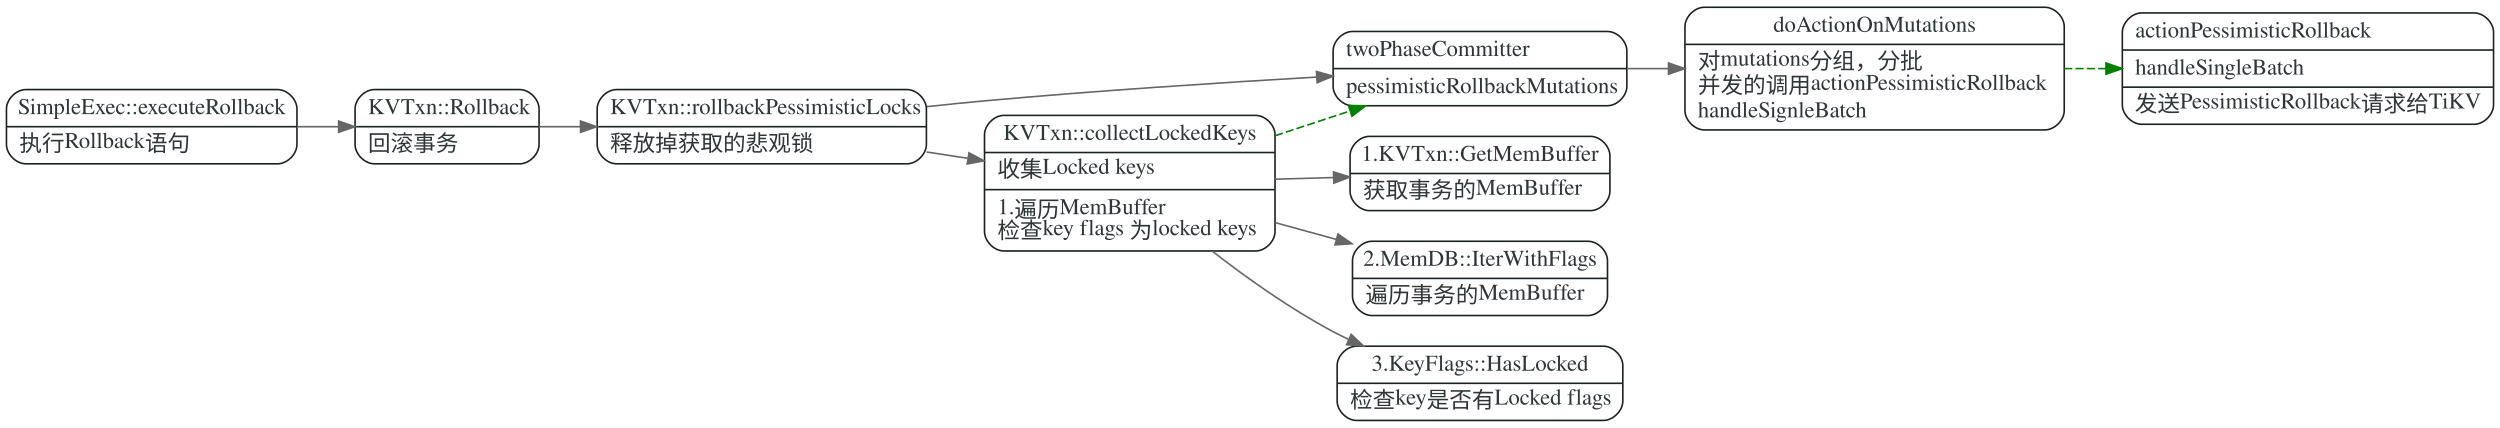
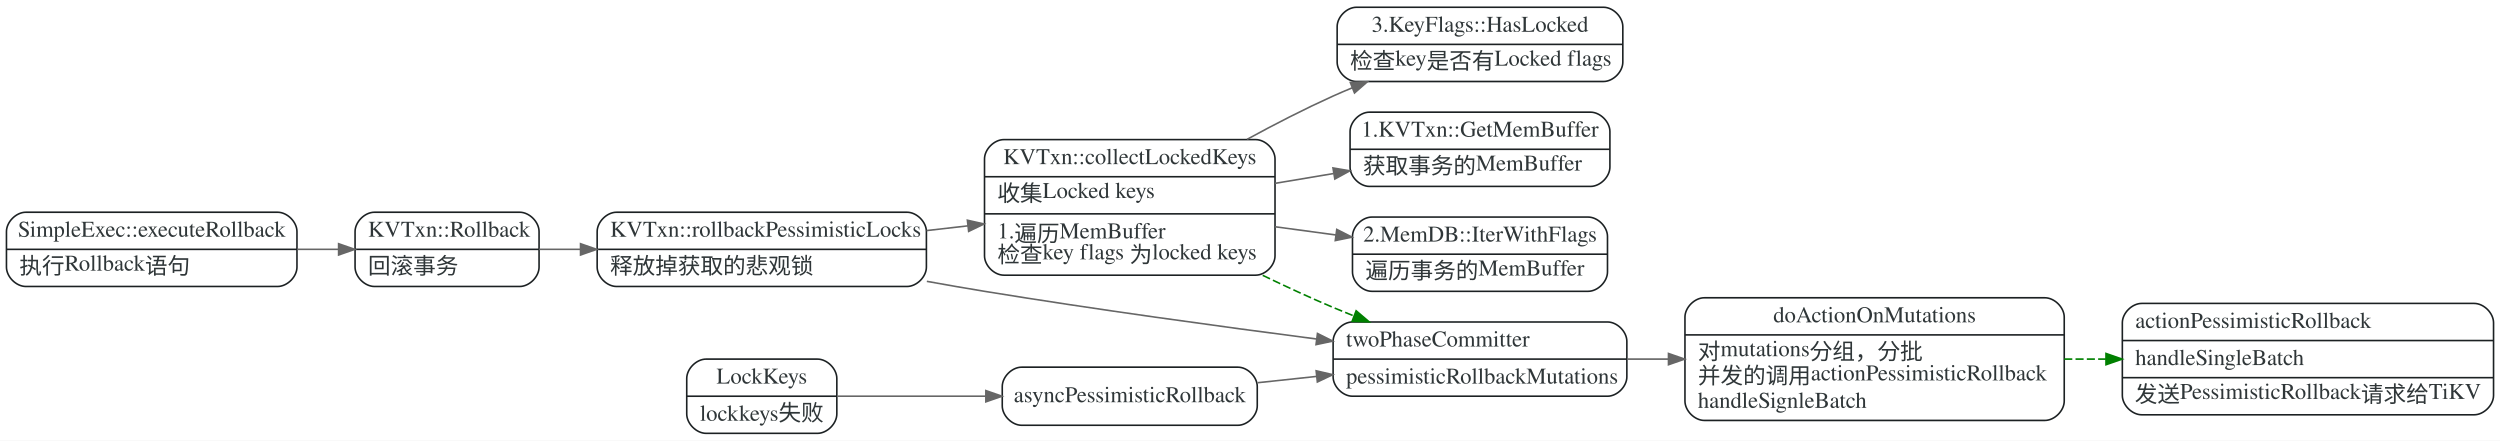
- <svg xmlns="http://www.w3.org/2000/svg" width="1549pt" height="265pt" viewBox="0.00 0.00 1549.00 265.00">
-   <g id="graph0" class="graph" transform="scale(1 1) rotate(0) translate(4 261)">
-     <polygon fill="white" stroke="transparent" points="-4,4 -4,-261 1545,-261 1545,4 -4,4" />
+ <svg xmlns="http://www.w3.org/2000/svg" width="1549pt" height="273pt" viewBox="0.00 0.00 1549.00 273.00">
+   <g id="graph0" class="graph" transform="scale(1 1) rotate(0) translate(4 269)">
+     <polygon fill="white" stroke="transparent" points="-4,4 -4,-269 1545,-269 1545,4 -4,4" />
    <g id="node1" class="node">
-       <path fill="none" stroke="#1c2123" d="M12,-159.5C12,-159.5 168,-159.5 168,-159.5 174,-159.5 180,-165.5 180,-171.5 180,-171.5 180,-193.5 180,-193.5 180,-199.5 174,-205.5 168,-205.5 168,-205.5 12,-205.5 12,-205.5 6,-205.5 0,-199.5 0,-193.5 0,-193.5 0,-171.5 0,-171.5 0,-165.5 6,-159.5 12,-159.5" />
-       <text text-anchor="middle" x="90" y="-190.3" font-family="Times,serif" font-size="14.00" fill="#2f3638">SimpleExec::executeRollback</text>
-       <polyline fill="none" stroke="#1c2123" points="0,-182.5 180,-182.5 " />
-       <text text-anchor="start" x="8" y="-167.3" font-family="Times,serif" font-size="14.00" fill="#2f3638">执行Rollback语句</text>
+       <path fill="none" stroke="#1c2123" d="M12,-91.5C12,-91.5 168,-91.5 168,-91.5 174,-91.5 180,-97.5 180,-103.5 180,-103.5 180,-125.5 180,-125.5 180,-131.5 174,-137.5 168,-137.5 168,-137.5 12,-137.5 12,-137.5 6,-137.5 0,-131.5 0,-125.5 0,-125.5 0,-103.5 0,-103.5 0,-97.5 6,-91.5 12,-91.5" />
+       <text text-anchor="middle" x="90" y="-122.3" font-family="Times,serif" font-size="14.00" fill="#2f3638">SimpleExec::executeRollback</text>
+       <polyline fill="none" stroke="#1c2123" points="0,-114.5 180,-114.5 " />
+       <text text-anchor="start" x="8" y="-99.3" font-family="Times,serif" font-size="14.00" fill="#2f3638">执行Rollback语句</text>
    </g>
    <g id="node2" class="node">
-       <path fill="none" stroke="#1c2123" d="M228,-159.5C228,-159.5 318,-159.5 318,-159.5 324,-159.5 330,-165.5 330,-171.5 330,-171.5 330,-193.5 330,-193.5 330,-199.5 324,-205.5 318,-205.5 318,-205.5 228,-205.5 228,-205.5 222,-205.5 216,-199.5 216,-193.5 216,-193.5 216,-171.5 216,-171.5 216,-165.5 222,-159.5 228,-159.5" />
-       <text text-anchor="start" x="224" y="-190.3" font-family="Times,serif" font-size="14.00" fill="#2f3638">KVTxn::Rollback</text>
-       <polyline fill="none" stroke="#1c2123" points="216,-182.5 330,-182.5 " />
-       <text text-anchor="start" x="224" y="-167.3" font-family="Times,serif" font-size="14.00" fill="#2f3638">回滚事务</text>
+       <path fill="none" stroke="#1c2123" d="M228,-91.5C228,-91.5 318,-91.5 318,-91.5 324,-91.5 330,-97.5 330,-103.5 330,-103.5 330,-125.5 330,-125.5 330,-131.5 324,-137.5 318,-137.5 318,-137.5 228,-137.5 228,-137.5 222,-137.5 216,-131.5 216,-125.5 216,-125.5 216,-103.5 216,-103.5 216,-97.5 222,-91.5 228,-91.5" />
+       <text text-anchor="start" x="224" y="-122.3" font-family="Times,serif" font-size="14.00" fill="#2f3638">KVTxn::Rollback</text>
+       <polyline fill="none" stroke="#1c2123" points="216,-114.5 330,-114.5 " />
+       <text text-anchor="start" x="224" y="-99.3" font-family="Times,serif" font-size="14.00" fill="#2f3638">回滚事务</text>
    </g>
    <g id="edge1" class="edge">
-       <path fill="none" stroke="#666666" d="M180.17,-182.5C188.8,-182.5 197.45,-182.5 205.79,-182.5" />
-       <polygon fill="#666666" stroke="#666666" points="205.8,-186 215.8,-182.5 205.8,-179 205.8,-186" />
+       <path fill="none" stroke="#666666" d="M180.17,-114.5C188.8,-114.5 197.45,-114.5 205.79,-114.5" />
+       <polygon fill="#666666" stroke="#666666" points="205.8,-118 215.8,-114.5 205.8,-111 205.8,-118" />
    </g>
    <g id="node3" class="node">
-       <path fill="none" stroke="#1c2123" d="M378,-159.5C378,-159.5 558,-159.5 558,-159.5 564,-159.5 570,-165.5 570,-171.5 570,-171.5 570,-193.5 570,-193.5 570,-199.5 564,-205.5 558,-205.5 558,-205.5 378,-205.5 378,-205.5 372,-205.5 366,-199.5 366,-193.5 366,-193.5 366,-171.5 366,-171.5 366,-165.5 372,-159.5 378,-159.5" />
-       <text text-anchor="start" x="374" y="-190.3" font-family="Times,serif" font-size="14.00" fill="#2f3638">KVTxn::rollbackPessimisticLocks</text>
-       <polyline fill="none" stroke="#1c2123" points="366,-182.5 570,-182.5 " />
-       <text text-anchor="start" x="374" y="-167.3" font-family="Times,serif" font-size="14.00" fill="#2f3638">释放掉获取的悲观锁</text>
+       <path fill="none" stroke="#1c2123" d="M378,-91.5C378,-91.5 558,-91.5 558,-91.5 564,-91.5 570,-97.5 570,-103.5 570,-103.5 570,-125.5 570,-125.5 570,-131.5 564,-137.5 558,-137.5 558,-137.5 378,-137.5 378,-137.5 372,-137.5 366,-131.5 366,-125.5 366,-125.5 366,-103.5 366,-103.5 366,-97.5 372,-91.5 378,-91.5" />
+       <text text-anchor="start" x="374" y="-122.3" font-family="Times,serif" font-size="14.00" fill="#2f3638">KVTxn::rollbackPessimisticLocks</text>
+       <polyline fill="none" stroke="#1c2123" points="366,-114.5 570,-114.5 " />
+       <text text-anchor="start" x="374" y="-99.3" font-family="Times,serif" font-size="14.00" fill="#2f3638">释放掉获取的悲观锁</text>
    </g>
    <g id="edge2" class="edge">
-       <path fill="none" stroke="#666666" d="M330.08,-182.5C338.16,-182.5 346.7,-182.5 355.41,-182.5" />
-       <polygon fill="#666666" stroke="#666666" points="355.7,-186 365.7,-182.5 355.7,-179 355.7,-186" />
+       <path fill="none" stroke="#666666" d="M330.08,-114.5C338.16,-114.5 346.7,-114.5 355.41,-114.5" />
+       <polygon fill="#666666" stroke="#666666" points="355.7,-118 365.7,-114.5 355.7,-111 355.7,-118" />
    </g>
    <g id="node4" class="node">
-       <path fill="none" stroke="#1c2123" d="M618,-105.5C618,-105.5 774,-105.5 774,-105.5 780,-105.5 786,-111.5 786,-117.5 786,-117.5 786,-177.5 786,-177.5 786,-183.5 780,-189.5 774,-189.5 774,-189.5 618,-189.5 618,-189.5 612,-189.5 606,-183.5 606,-177.5 606,-177.5 606,-117.5 606,-117.5 606,-111.5 612,-105.5 618,-105.5" />
-       <text text-anchor="middle" x="696" y="-174.3" font-family="Times,serif" font-size="14.00" fill="#2f3638">KVTxn::collectLockedKeys</text>
-       <polyline fill="none" stroke="#1c2123" points="606,-166.5 786,-166.5 " />
-       <text text-anchor="start" x="614" y="-151.3" font-family="Times,serif" font-size="14.00" fill="#2f3638">收集Locked keys</text>
-       <polyline fill="none" stroke="#1c2123" points="606,-143.5 786,-143.5 " />
-       <text text-anchor="start" x="614" y="-128.3" font-family="Times,serif" font-size="14.00" fill="#2f3638">1.遍历MemBuffer</text>
-       <text text-anchor="start" x="614" y="-113.3" font-family="Times,serif" font-size="14.00" fill="#2f3638"> 检查key flags 为locked keys</text>
+       <path fill="none" stroke="#1c2123" d="M618,-98.5C618,-98.5 774,-98.5 774,-98.5 780,-98.5 786,-104.5 786,-110.5 786,-110.5 786,-170.5 786,-170.5 786,-176.5 780,-182.5 774,-182.5 774,-182.5 618,-182.5 618,-182.5 612,-182.5 606,-176.5 606,-170.5 606,-170.5 606,-110.5 606,-110.5 606,-104.5 612,-98.5 618,-98.5" />
+       <text text-anchor="middle" x="696" y="-167.3" font-family="Times,serif" font-size="14.00" fill="#2f3638">KVTxn::collectLockedKeys</text>
+       <polyline fill="none" stroke="#1c2123" points="606,-159.5 786,-159.5 " />
+       <text text-anchor="start" x="614" y="-144.3" font-family="Times,serif" font-size="14.00" fill="#2f3638">收集Locked keys</text>
+       <polyline fill="none" stroke="#1c2123" points="606,-136.5 786,-136.5 " />
+       <text text-anchor="start" x="614" y="-121.3" font-family="Times,serif" font-size="14.00" fill="#2f3638">1.遍历MemBuffer</text>
+       <text text-anchor="start" x="614" y="-106.3" font-family="Times,serif" font-size="14.00" fill="#2f3638"> 检查key flags 为locked keys</text>
    </g>
    <g id="edge3" class="edge">
-       <path fill="none" stroke="#666666" d="M570.1,-166.84C578.63,-165.52 587.26,-164.19 595.77,-162.87" />
-       <polygon fill="#666666" stroke="#666666" points="596.37,-166.32 605.71,-161.33 595.29,-159.4 596.37,-166.32" />
+       <path fill="none" stroke="#666666" d="M570.1,-126.13C578.63,-127.11 587.26,-128.1 595.77,-129.08" />
+       <polygon fill="#666666" stroke="#666666" points="595.38,-132.56 605.71,-130.23 596.18,-125.61 595.38,-132.56" />
    </g>
    <g id="node5" class="node">
-       <path fill="none" stroke="#1c2123" d="M834,-195.5C834,-195.5 992,-195.5 992,-195.5 998,-195.5 1004,-201.5 1004,-207.5 1004,-207.5 1004,-229.5 1004,-229.5 1004,-235.5 998,-241.5 992,-241.5 992,-241.5 834,-241.5 834,-241.5 828,-241.5 822,-235.5 822,-229.5 822,-229.5 822,-207.5 822,-207.5 822,-201.5 828,-195.5 834,-195.5" />
-       <text text-anchor="start" x="830" y="-226.3" font-family="Times,serif" font-size="14.00" fill="#2f3638">twoPhaseCommitter</text>
-       <polyline fill="none" stroke="#1c2123" points="822,-218.5 1004,-218.5 " />
-       <text text-anchor="start" x="830" y="-203.3" font-family="Times,serif" font-size="14.00" fill="#2f3638">pessimisticRollbackMutations</text>
+       <path fill="none" stroke="#1c2123" d="M834,-23.5C834,-23.5 992,-23.5 992,-23.5 998,-23.5 1004,-29.5 1004,-35.5 1004,-35.5 1004,-57.5 1004,-57.5 1004,-63.5 998,-69.5 992,-69.5 992,-69.5 834,-69.5 834,-69.5 828,-69.5 822,-63.5 822,-57.5 822,-57.5 822,-35.5 822,-35.5 822,-29.5 828,-23.5 834,-23.5" />
+       <text text-anchor="start" x="830" y="-54.3" font-family="Times,serif" font-size="14.00" fill="#2f3638">twoPhaseCommitter</text>
+       <polyline fill="none" stroke="#1c2123" points="822,-46.5 1004,-46.5 " />
+       <text text-anchor="start" x="830" y="-31.3" font-family="Times,serif" font-size="14.00" fill="#2f3638">pessimisticRollbackMutations</text>
    </g>
    <g id="edge4" class="edge">
-       <path fill="none" stroke="#666666" d="M570.31,-194.92C582.33,-196.22 594.43,-197.45 606,-198.5 674.54,-204.74 751.89,-209.78 811.67,-213.24" />
-       <polygon fill="#666666" stroke="#666666" points="811.68,-216.74 821.86,-213.82 812.08,-209.75 811.68,-216.74" />
+       <path fill="none" stroke="#666666" d="M570.27,-94.68C582.3,-92.5 594.41,-90.39 606,-88.5 674.41,-77.32 751.76,-66.72 811.57,-58.97" />
+       <polygon fill="#666666" stroke="#666666" points="812.3,-62.4 821.77,-57.65 811.41,-55.46 812.3,-62.4" />
    </g>
    <g id="edge8" class="edge">
-       <path fill="none" stroke="green" stroke-dasharray="5,2" d="M786,-176.89C801.35,-181.96 817.22,-187.2 832.31,-192.18" />
-       <polygon fill="green" stroke="green" points="831.5,-195.6 842.1,-195.42 833.7,-188.96 831.5,-195.6" />
+       <path fill="none" stroke="green" stroke-dasharray="5,2" d="M778.38,-98.4C792.78,-91.45 807.73,-84.55 822,-78.5 826.15,-76.74 830.43,-74.99 834.77,-73.28" />
+       <polygon fill="green" stroke="green" points="836.27,-76.45 844.34,-69.58 833.75,-69.92 836.27,-76.45" />
    </g>
    <g id="node6" class="node">
-       <path fill="none" stroke="#1c2123" d="M844.5,-130.5C844.5,-130.5 981.5,-130.5 981.5,-130.5 987.5,-130.5 993.5,-136.5 993.5,-142.5 993.5,-142.5 993.5,-164.5 993.5,-164.5 993.5,-170.5 987.5,-176.5 981.5,-176.5 981.5,-176.5 844.5,-176.5 844.5,-176.5 838.5,-176.5 832.5,-170.5 832.5,-164.5 832.5,-164.5 832.5,-142.5 832.5,-142.5 832.5,-136.5 838.5,-130.5 844.5,-130.5" />
-       <text text-anchor="middle" x="913" y="-161.3" font-family="Times,serif" font-size="14.00" fill="#2f3638">1.KVTxn::GetMemBuffer</text>
-       <polyline fill="none" stroke="#1c2123" points="832.5,-153.5 993.5,-153.5 " />
-       <text text-anchor="start" x="840.5" y="-138.3" font-family="Times,serif" font-size="14.00" fill="#2f3638">获取事务的MemBuffer</text>
+       <path fill="none" stroke="#1c2123" d="M844.5,-153.5C844.5,-153.5 981.5,-153.5 981.5,-153.5 987.5,-153.5 993.5,-159.5 993.5,-165.5 993.5,-165.5 993.5,-187.5 993.5,-187.5 993.5,-193.5 987.5,-199.5 981.5,-199.5 981.5,-199.5 844.5,-199.5 844.5,-199.5 838.5,-199.5 832.5,-193.5 832.5,-187.5 832.5,-187.5 832.5,-165.5 832.5,-165.5 832.5,-159.5 838.5,-153.5 844.5,-153.5" />
+       <text text-anchor="middle" x="913" y="-184.3" font-family="Times,serif" font-size="14.00" fill="#2f3638">1.KVTxn::GetMemBuffer</text>
+       <polyline fill="none" stroke="#1c2123" points="832.5,-176.5 993.5,-176.5 " />
+       <text text-anchor="start" x="840.5" y="-161.3" font-family="Times,serif" font-size="14.00" fill="#2f3638">获取事务的MemBuffer</text>
    </g>
    <g id="edge5" class="edge">
-       <path fill="none" stroke="#666666" d="M786,-149.98C798,-150.32 810.33,-150.66 822.34,-151" />
-       <polygon fill="#666666" stroke="#666666" points="822.25,-154.5 832.35,-151.28 822.45,-147.5 822.25,-154.5" />
+       <path fill="none" stroke="#666666" d="M786,-155.4C798,-157.41 810.33,-159.48 822.34,-161.49" />
+       <polygon fill="#666666" stroke="#666666" points="821.91,-164.96 832.35,-163.16 823.06,-158.06 821.91,-164.96" />
    </g>
    <g id="node7" class="node">
-       <path fill="none" stroke="#1c2123" d="M846,-65.5C846,-65.5 980,-65.5 980,-65.5 986,-65.5 992,-71.5 992,-77.5 992,-77.5 992,-99.5 992,-99.5 992,-105.5 986,-111.5 980,-111.5 980,-111.5 846,-111.5 846,-111.5 840,-111.5 834,-105.5 834,-99.5 834,-99.5 834,-77.5 834,-77.5 834,-71.5 840,-65.5 846,-65.5" />
-       <text text-anchor="middle" x="913" y="-96.3" font-family="Times,serif" font-size="14.00" fill="#2f3638">2.MemDB::IterWithFlags</text>
-       <polyline fill="none" stroke="#1c2123" points="834,-88.5 992,-88.5 " />
-       <text text-anchor="start" x="842" y="-73.3" font-family="Times,serif" font-size="14.00" fill="#2f3638">遍历事务的MemBuffer</text>
+       <path fill="none" stroke="#1c2123" d="M846,-88.5C846,-88.5 980,-88.5 980,-88.5 986,-88.5 992,-94.5 992,-100.5 992,-100.5 992,-122.5 992,-122.5 992,-128.5 986,-134.5 980,-134.5 980,-134.5 846,-134.5 846,-134.5 840,-134.5 834,-128.5 834,-122.5 834,-122.5 834,-100.5 834,-100.5 834,-94.5 840,-88.5 846,-88.5" />
+       <text text-anchor="middle" x="913" y="-119.3" font-family="Times,serif" font-size="14.00" fill="#2f3638">2.MemDB::IterWithFlags</text>
+       <polyline fill="none" stroke="#1c2123" points="834,-111.5 992,-111.5 " />
+       <text text-anchor="start" x="842" y="-96.3" font-family="Times,serif" font-size="14.00" fill="#2f3638">遍历事务的MemBuffer</text>
    </g>
    <g id="edge6" class="edge">
-       <path fill="none" stroke="#666666" d="M786,-123.08C798.49,-119.65 811.32,-116.13 823.79,-112.71" />
-       <polygon fill="#666666" stroke="#666666" points="824.99,-116.01 833.71,-109.99 823.14,-109.26 824.99,-116.01" />
+       <path fill="none" stroke="#666666" d="M786,-128.5C798.49,-126.81 811.32,-125.08 823.79,-123.4" />
+       <polygon fill="#666666" stroke="#666666" points="824.26,-126.87 833.71,-122.06 823.33,-119.93 824.26,-126.87" />
    </g>
    <g id="node8" class="node">
-       <path fill="none" stroke="#1c2123" d="M836.5,-0.5C836.5,-0.5 989.5,-0.5 989.5,-0.5 995.5,-0.5 1001.5,-6.5 1001.5,-12.5 1001.5,-12.5 1001.5,-34.5 1001.5,-34.5 1001.5,-40.5 995.5,-46.5 989.5,-46.5 989.5,-46.5 836.5,-46.5 836.5,-46.5 830.5,-46.5 824.5,-40.5 824.5,-34.5 824.5,-34.5 824.5,-12.5 824.5,-12.5 824.5,-6.5 830.5,-0.5 836.5,-0.5" />
-       <text text-anchor="middle" x="913" y="-31.3" font-family="Times,serif" font-size="14.00" fill="#2f3638">3.KeyFlags::HasLocked</text>
-       <polyline fill="none" stroke="#1c2123" points="824.5,-23.5 1001.5,-23.5 " />
-       <text text-anchor="start" x="832.5" y="-8.3" font-family="Times,serif" font-size="14.00" fill="#2f3638">检查key是否有Locked flags</text>
+       <path fill="none" stroke="#1c2123" d="M836.5,-218.5C836.5,-218.5 989.5,-218.5 989.5,-218.5 995.5,-218.5 1001.5,-224.5 1001.5,-230.5 1001.5,-230.5 1001.5,-252.5 1001.5,-252.5 1001.5,-258.5 995.5,-264.5 989.5,-264.5 989.5,-264.5 836.5,-264.5 836.5,-264.5 830.5,-264.5 824.5,-258.5 824.5,-252.5 824.5,-252.5 824.5,-230.5 824.5,-230.5 824.5,-224.5 830.5,-218.5 836.5,-218.5" />
+       <text text-anchor="middle" x="913" y="-249.3" font-family="Times,serif" font-size="14.00" fill="#2f3638">3.KeyFlags::HasLocked</text>
+       <polyline fill="none" stroke="#1c2123" points="824.5,-241.5 1001.5,-241.5 " />
+       <text text-anchor="start" x="832.5" y="-226.3" font-family="Times,serif" font-size="14.00" fill="#2f3638">检查key是否有Locked flags</text>
    </g>
    <g id="edge7" class="edge">
-       <path fill="none" stroke="#666666" d="M747.05,-105.42C769.06,-88.34 795.82,-69.4 822,-55.5 825.1,-53.86 828.3,-52.27 831.56,-50.73" />
-       <polygon fill="#666666" stroke="#666666" points="833.19,-53.83 840.89,-46.55 830.34,-47.44 833.19,-53.83" />
+       <path fill="none" stroke="#666666" d="M768.69,-182.68C785.88,-192.06 804.37,-201.56 822,-209.5 825.83,-211.22 829.78,-212.92 833.79,-214.57" />
+       <polygon fill="#666666" stroke="#666666" points="832.65,-217.89 843.23,-218.36 835.25,-211.39 832.65,-217.89" />
    </g>
    <g id="node9" class="node">
-       <path fill="none" stroke="#1c2123" d="M1052,-180.5C1052,-180.5 1263,-180.5 1263,-180.5 1269,-180.5 1275,-186.5 1275,-192.5 1275,-192.5 1275,-244.5 1275,-244.5 1275,-250.5 1269,-256.5 1263,-256.5 1263,-256.5 1052,-256.5 1052,-256.5 1046,-256.5 1040,-250.5 1040,-244.5 1040,-244.5 1040,-192.5 1040,-192.5 1040,-186.5 1046,-180.5 1052,-180.5" />
-       <text text-anchor="middle" x="1157.5" y="-241.3" font-family="Times,serif" font-size="14.00" fill="#2f3638">doActionOnMutations</text>
-       <polyline fill="none" stroke="#1c2123" points="1040,-233.5 1275,-233.5 " />
-       <text text-anchor="start" x="1048" y="-218.3" font-family="Times,serif" font-size="14.00" fill="#2f3638">对mutations分组，分批</text>
-       <text text-anchor="start" x="1048" y="-203.3" font-family="Times,serif" font-size="14.00" fill="#2f3638"> 并发的调用actionPessimisticRollback</text>
-       <text text-anchor="start" x="1048" y="-188.3" font-family="Times,serif" font-size="14.00" fill="#2f3638"> handleSignleBatch</text>
+       <path fill="none" stroke="#1c2123" d="M1052,-8.5C1052,-8.5 1263,-8.5 1263,-8.5 1269,-8.5 1275,-14.5 1275,-20.5 1275,-20.5 1275,-72.5 1275,-72.5 1275,-78.5 1269,-84.5 1263,-84.5 1263,-84.5 1052,-84.5 1052,-84.5 1046,-84.5 1040,-78.5 1040,-72.5 1040,-72.5 1040,-20.5 1040,-20.5 1040,-14.5 1046,-8.5 1052,-8.5" />
+       <text text-anchor="middle" x="1157.5" y="-69.3" font-family="Times,serif" font-size="14.00" fill="#2f3638">doActionOnMutations</text>
+       <polyline fill="none" stroke="#1c2123" points="1040,-61.5 1275,-61.5 " />
+       <text text-anchor="start" x="1048" y="-46.3" font-family="Times,serif" font-size="14.00" fill="#2f3638">对mutations分组，分批</text>
+       <text text-anchor="start" x="1048" y="-31.3" font-family="Times,serif" font-size="14.00" fill="#2f3638"> 并发的调用actionPessimisticRollback</text>
+       <text text-anchor="start" x="1048" y="-16.3" font-family="Times,serif" font-size="14.00" fill="#2f3638"> handleSignleBatch</text>
    </g>
    <g id="edge9" class="edge">
-       <path fill="none" stroke="#666666" d="M1004.3,-218.5C1012.62,-218.5 1021.15,-218.5 1029.72,-218.5" />
-       <polygon fill="#666666" stroke="#666666" points="1029.79,-222 1039.79,-218.5 1029.79,-215 1029.79,-222" />
+       <path fill="none" stroke="#666666" d="M1004.3,-46.5C1012.62,-46.5 1021.15,-46.5 1029.72,-46.5" />
+       <polygon fill="#666666" stroke="#666666" points="1029.79,-50 1039.79,-46.5 1029.79,-43 1029.79,-50" />
    </g>
    <g id="node10" class="node">
-       <path fill="none" stroke="#1c2123" d="M1323,-184C1323,-184 1529,-184 1529,-184 1535,-184 1541,-190 1541,-196 1541,-196 1541,-241 1541,-241 1541,-247 1535,-253 1529,-253 1529,-253 1323,-253 1323,-253 1317,-253 1311,-247 1311,-241 1311,-241 1311,-196 1311,-196 1311,-190 1317,-184 1323,-184" />
-       <text text-anchor="start" x="1319" y="-237.8" font-family="Times,serif" font-size="14.00" fill="#2f3638">actionPessimisticRollback</text>
-       <polyline fill="none" stroke="#1c2123" points="1311,-230 1541,-230 " />
-       <text text-anchor="start" x="1319" y="-214.8" font-family="Times,serif" font-size="14.00" fill="#2f3638">handleSingleBatch</text>
-       <polyline fill="none" stroke="#1c2123" points="1311,-207 1541,-207 " />
-       <text text-anchor="middle" x="1426" y="-191.8" font-family="Times,serif" font-size="14.00" fill="#2f3638">发送PessimisticRollback请求给TiKV</text>
+       <path fill="none" stroke="#1c2123" d="M1323,-12C1323,-12 1529,-12 1529,-12 1535,-12 1541,-18 1541,-24 1541,-24 1541,-69 1541,-69 1541,-75 1535,-81 1529,-81 1529,-81 1323,-81 1323,-81 1317,-81 1311,-75 1311,-69 1311,-69 1311,-24 1311,-24 1311,-18 1317,-12 1323,-12" />
+       <text text-anchor="start" x="1319" y="-65.8" font-family="Times,serif" font-size="14.00" fill="#2f3638">actionPessimisticRollback</text>
+       <polyline fill="none" stroke="#1c2123" points="1311,-58 1541,-58 " />
+       <text text-anchor="start" x="1319" y="-42.8" font-family="Times,serif" font-size="14.00" fill="#2f3638">handleSingleBatch</text>
+       <polyline fill="none" stroke="#1c2123" points="1311,-35 1541,-35 " />
+       <text text-anchor="middle" x="1426" y="-19.8" font-family="Times,serif" font-size="14.00" fill="#2f3638">发送PessimisticRollback请求给TiKV</text>
    </g>
    <g id="edge10" class="edge">
-       <path fill="none" stroke="green" stroke-dasharray="5,2" d="M1275,-218.5C1283.56,-218.5 1292.21,-218.5 1300.81,-218.5" />
-       <polygon fill="green" stroke="green" points="1300.87,-222 1310.87,-218.5 1300.87,-215 1300.87,-222" />
+       <path fill="none" stroke="green" stroke-dasharray="5,2" d="M1275,-46.5C1283.56,-46.5 1292.21,-46.5 1300.81,-46.5" />
+       <polygon fill="green" stroke="green" points="1300.87,-50 1310.87,-46.5 1300.87,-43 1300.87,-50" />
+     </g>
+     <g id="node11" class="node">
+       <path fill="none" stroke="#1c2123" d="M433.5,-0.5C433.5,-0.5 502.5,-0.5 502.5,-0.5 508.5,-0.5 514.5,-6.5 514.5,-12.5 514.5,-12.5 514.5,-34.5 514.5,-34.5 514.5,-40.5 508.5,-46.5 502.5,-46.5 502.5,-46.5 433.5,-46.5 433.5,-46.5 427.5,-46.5 421.5,-40.5 421.5,-34.5 421.5,-34.5 421.5,-12.5 421.5,-12.5 421.5,-6.5 427.5,-0.5 433.5,-0.5" />
+       <text text-anchor="middle" x="468" y="-31.3" font-family="Times,serif" font-size="14.00" fill="#2f3638">LockKeys</text>
+       <polyline fill="none" stroke="#1c2123" points="421.5,-23.5 514.5,-23.5 " />
+       <text text-anchor="middle" x="468" y="-8.3" font-family="Times,serif" font-size="14.00" fill="#2f3638">lockkeys失败</text>
+     </g>
+     <g id="node12" class="node">
+       <path fill="none" stroke="#1c2123" d="M763,-41.5C763,-41.5 629,-41.5 629,-41.5 623,-41.5 617,-35.5 617,-29.5 617,-29.5 617,-17.5 617,-17.5 617,-11.5 623,-5.5 629,-5.5 629,-5.5 763,-5.5 763,-5.5 769,-5.5 775,-11.5 775,-17.5 775,-17.5 775,-29.5 775,-29.5 775,-35.5 769,-41.5 763,-41.5" />
+       <text text-anchor="middle" x="696" y="-19.8" font-family="Times,serif" font-size="14.00" fill="#2f3638">asyncPessimisticRollback</text>
+     </g>
+     <g id="edge11" class="edge">
+       <path fill="none" stroke="#666666" d="M514.73,-23.5C541.15,-23.5 575.29,-23.5 606.73,-23.5" />
+       <polygon fill="#666666" stroke="#666666" points="606.83,-27 616.83,-23.5 606.83,-20 606.83,-27" />
+     </g>
+     <g id="edge12" class="edge">
+       <path fill="none" stroke="#666666" d="M775.23,-31.87C787.05,-33.13 799.38,-34.45 811.58,-35.76" />
+       <polygon fill="#666666" stroke="#666666" points="811.48,-39.27 821.8,-36.85 812.23,-32.31 811.48,-39.27" />
    </g>
  </g>
</svg>
